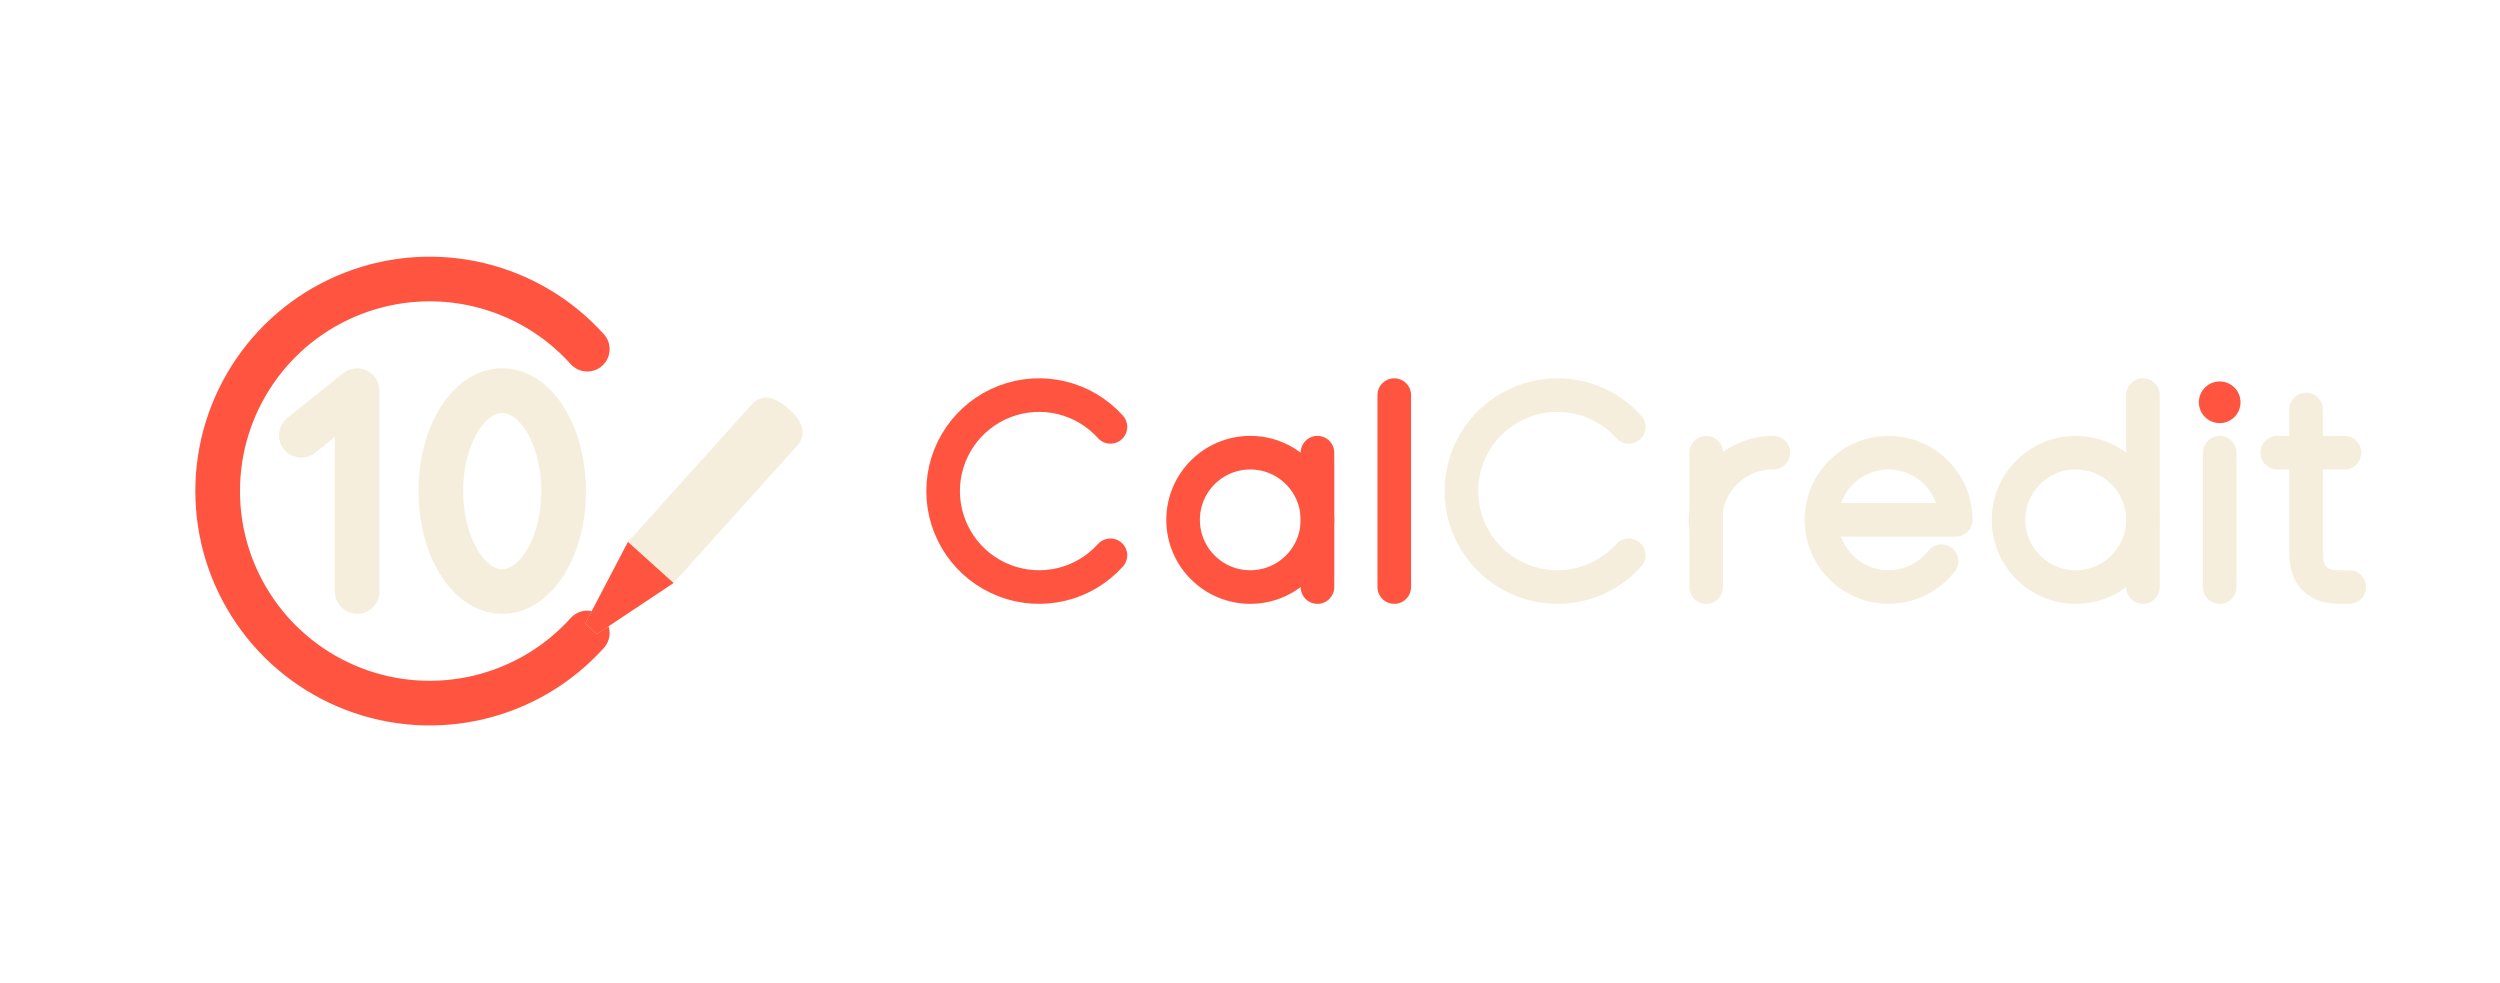
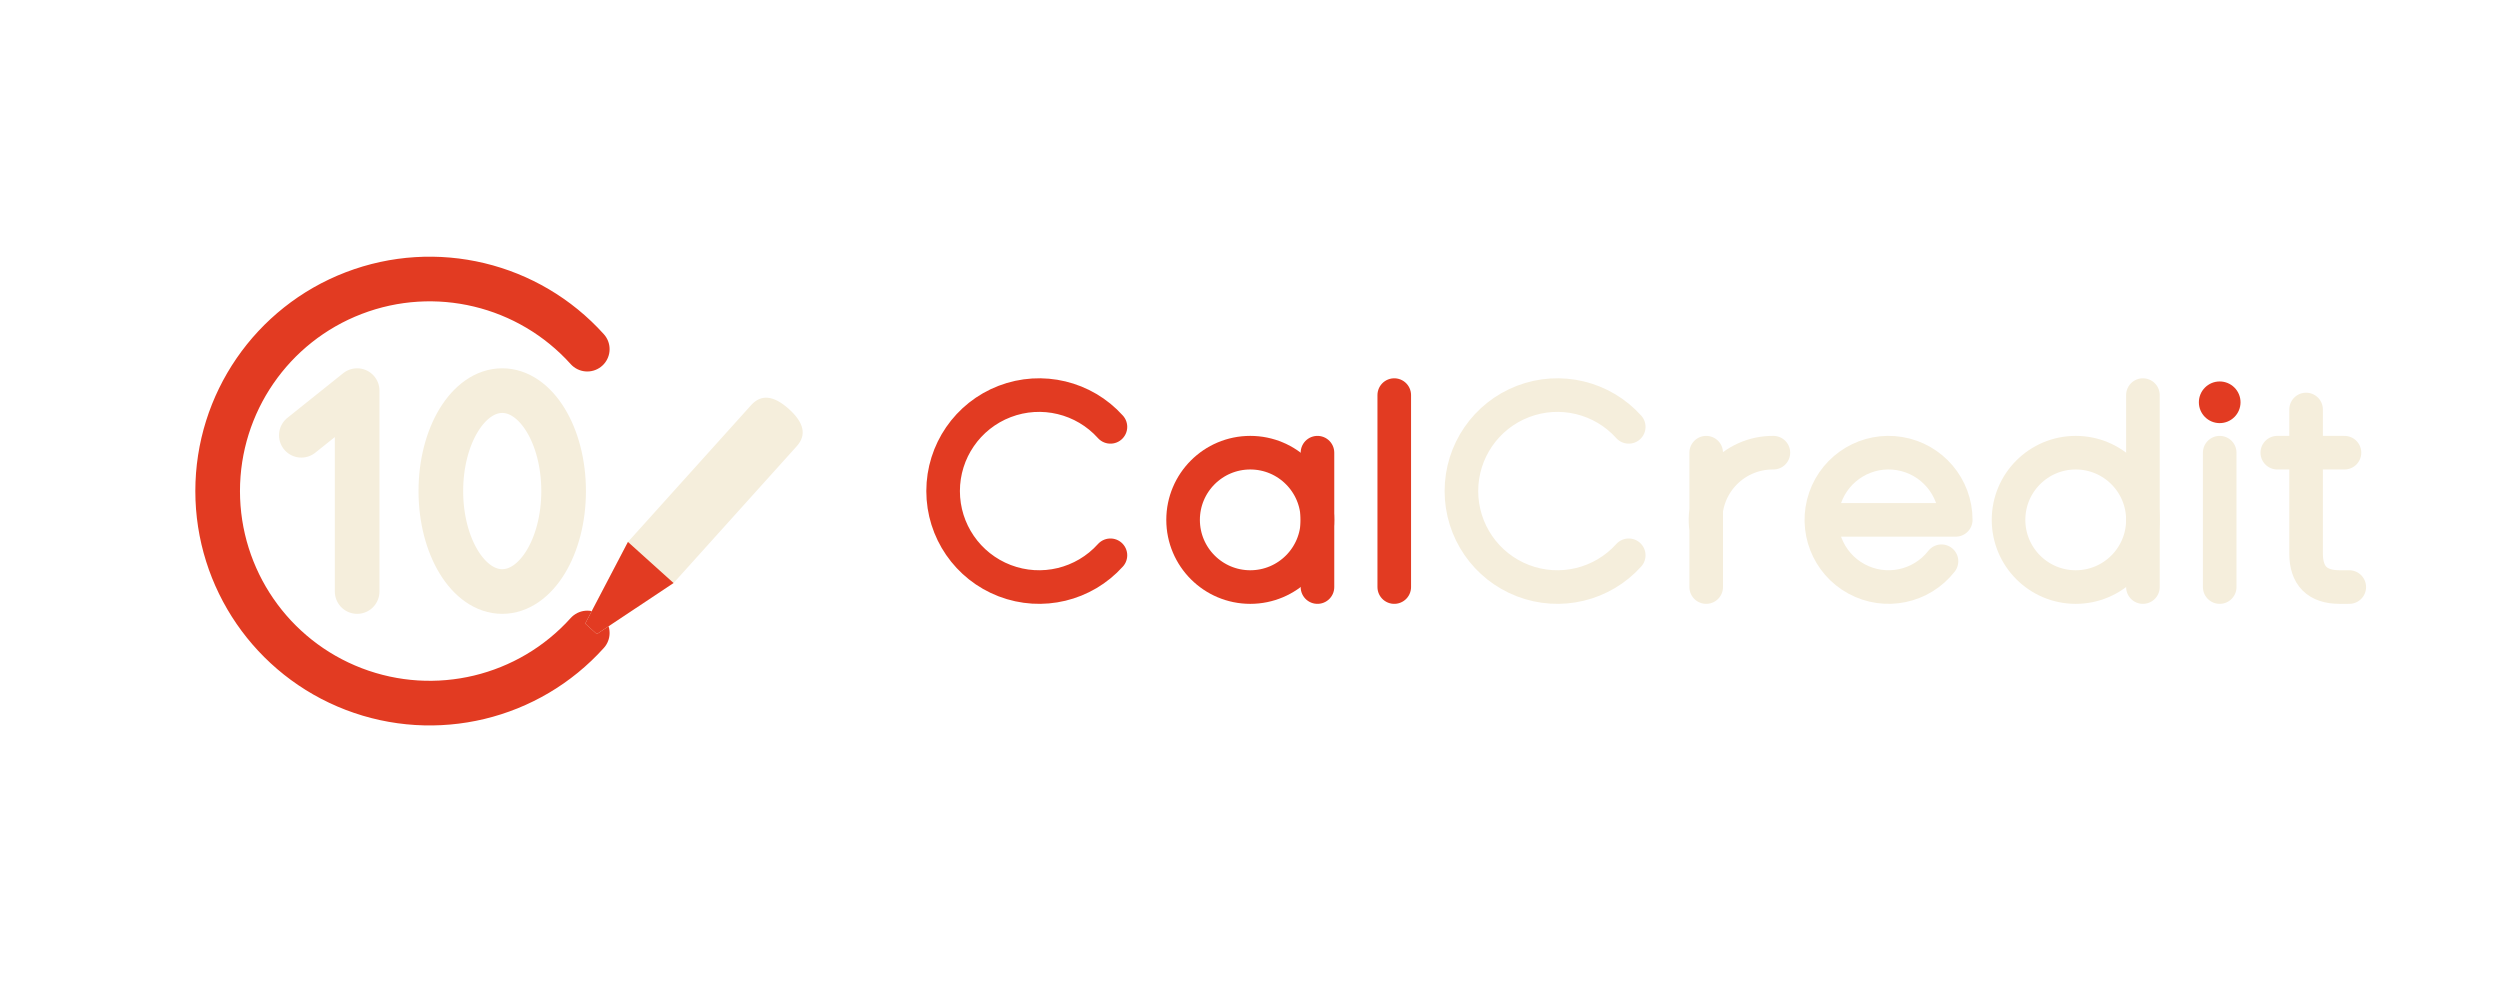
<svg xmlns="http://www.w3.org/2000/svg" width="1344" height="528" viewBox="-24 -24 448.0 176" role="img">
  <g>
    <g transform="translate(-3 0)">
      <g fill="none" stroke="#F5EEDC" stroke-width="8" stroke-linecap="round" stroke-linejoin="round">
        <path d="M43 46 V82 M43 46 L33 54" />
        <ellipse cx="69" cy="64" rx="11" ry="18" />
      </g>
-       <path d="M84.24 38.57 A38 38 0 1 0 84.24 89.43" fill="none" stroke="#FF5440" stroke-width="8" stroke-linecap="round" />
+       <path d="M84.24 38.57 A38 38 0 1 0 84.24 89.43" fill="none" stroke="#E23B22" stroke-width="8" stroke-linecap="round" />
      <g transform="translate(84.24 89.43) rotate(42)">
        <path d="M-5.5 -50 Q-5.5 -54 0 -54 Q5.5 -54 5.5 -50 V-17 L1.4 -1 H-1.4 L-5.5 -17 Z" fill="#F5EEDC" />
-         <path d="M-5.5 -17 L-1.4 -1 H1.4 L5.5 -17 Z" fill="#FF5440" />
+         <path d="M-5.5 -17 L-1.4 -1 H1.4 L5.5 -17 Z" fill="#E23B22" />
      </g>
    </g>
  </g>
  <g transform="translate(142 46.80) scale(0.86)">
-     <path d="M38.36 6.62 A20 20 0 1 0 38.36 33.38" fill="none" stroke="#FF5440" stroke-width="7.0" stroke-linecap="round" stroke-linejoin="round" />
-     <circle cx="67.50" cy="26" r="14" fill="none" stroke="#FF5440" stroke-width="7.0" />
-     <path d="M81.5 12 V40" fill="none" stroke="#FF5440" stroke-width="7.0" stroke-linecap="round" stroke-linejoin="round" />
-     <path d="M97.5 0 V40" fill="none" stroke="#FF5440" stroke-width="7.0" stroke-linecap="round" stroke-linejoin="round" />
+     <path d="M38.36 6.62 A20 20 0 1 0 38.36 33.38" fill="none" stroke="#E23B22" stroke-width="7.0" stroke-linecap="round" stroke-linejoin="round" />
+     <circle cx="67.50" cy="26" r="14" fill="none" stroke="#E23B22" stroke-width="7.0" />
+     <path d="M81.5 12 V40" fill="none" stroke="#E23B22" stroke-width="7.0" stroke-linecap="round" stroke-linejoin="round" />
+     <path d="M97.5 0 V40" fill="none" stroke="#E23B22" stroke-width="7.0" stroke-linecap="round" stroke-linejoin="round" />
    <path d="M146.36 6.62 A20 20 0 1 0 146.36 33.38" fill="none" stroke="#F5EEDC" stroke-width="7.0" stroke-linecap="round" stroke-linejoin="round" />
    <path d="M162.5 12 V40 M162.5 28 A14 14 0 0 1 176.5 12" fill="none" stroke="#F5EEDC" stroke-width="7.0" stroke-linecap="round" stroke-linejoin="round" />
    <path d="M186.5 26 H214.5 A14 14 0 1 0 211.53 34.62" fill="none" stroke="#F5EEDC" stroke-width="7.0" stroke-linecap="round" stroke-linejoin="round" />
    <circle cx="239.50" cy="26" r="14" fill="none" stroke="#F5EEDC" stroke-width="7.0" />
    <path d="M253.5 0 V40" fill="none" stroke="#F5EEDC" stroke-width="7.0" stroke-linecap="round" stroke-linejoin="round" />
    <path d="M269.5 12 V40" fill="none" stroke="#F5EEDC" stroke-width="7.0" stroke-linecap="round" stroke-linejoin="round" />
-     <circle cx="269.5" cy="1.5" r="4.34" fill="#FF5440" />
+     <circle cx="269.5" cy="1.5" r="4.34" fill="#E23B22" />
    <path d="M287.5 3 V33 Q287.5 40 294.5 40 H296.5 M281.5 12 H295.5" fill="none" stroke="#F5EEDC" stroke-width="7.0" stroke-linecap="round" stroke-linejoin="round" />
  </g>
</svg>
